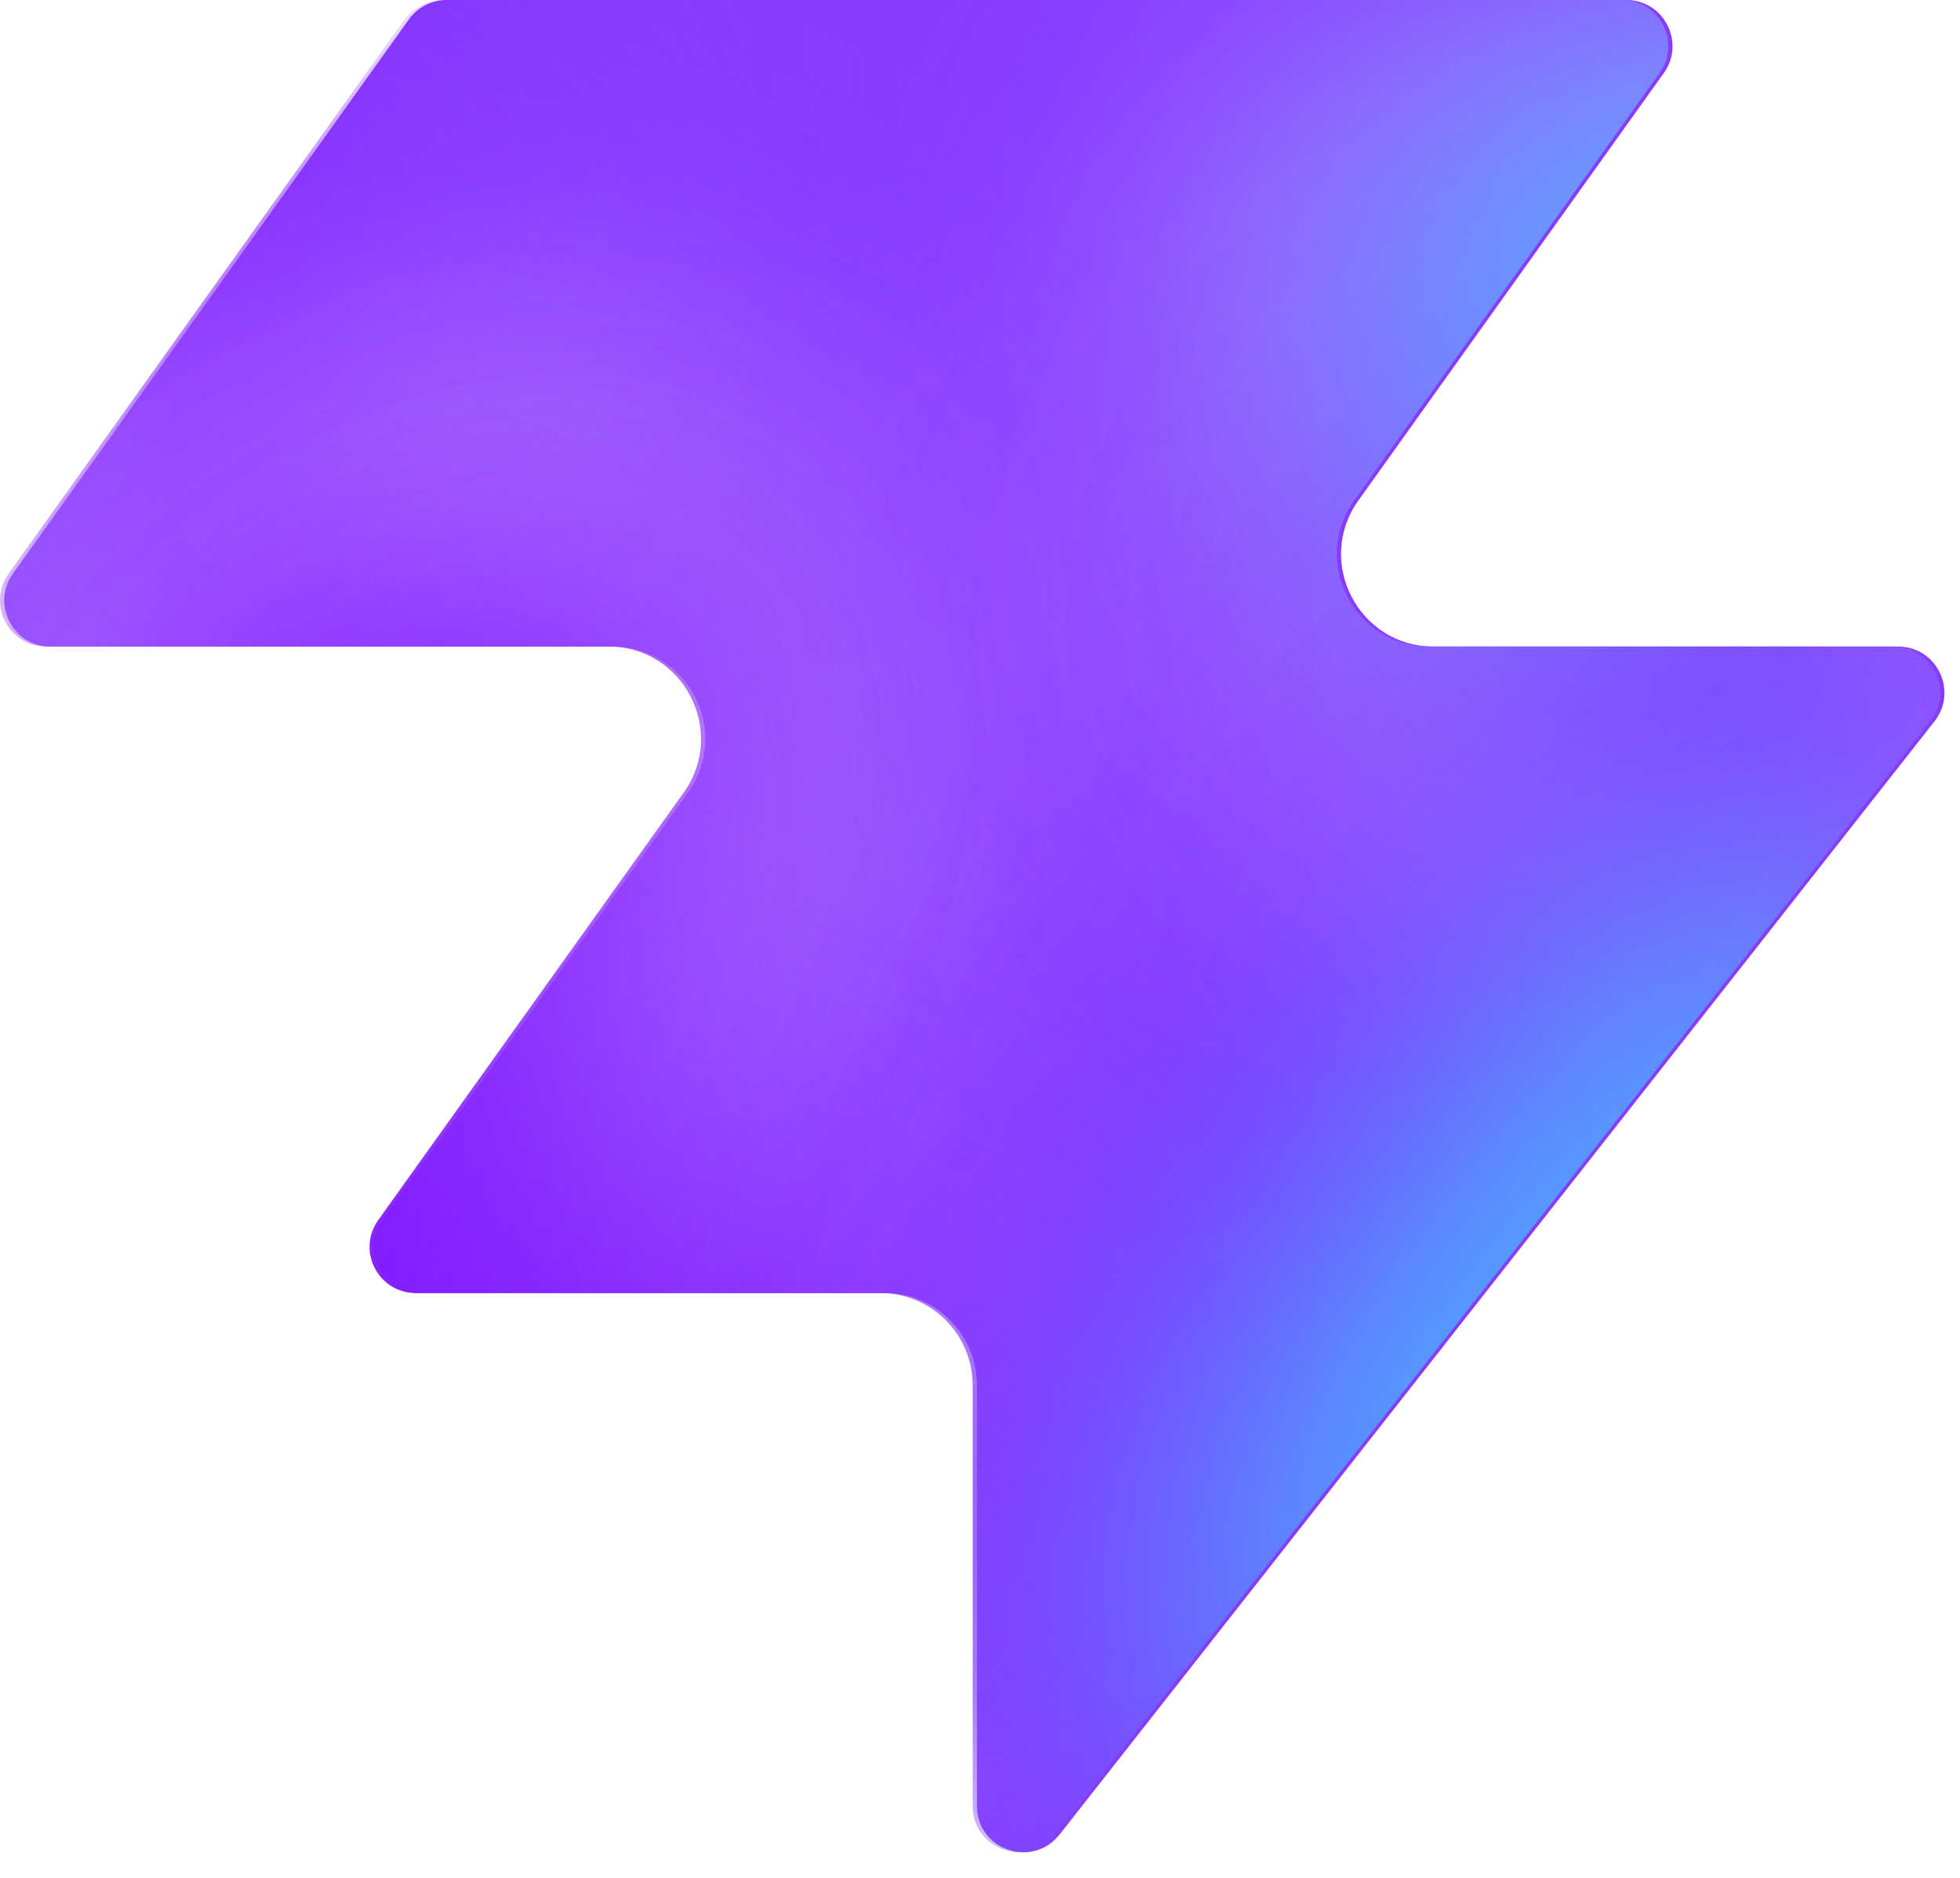
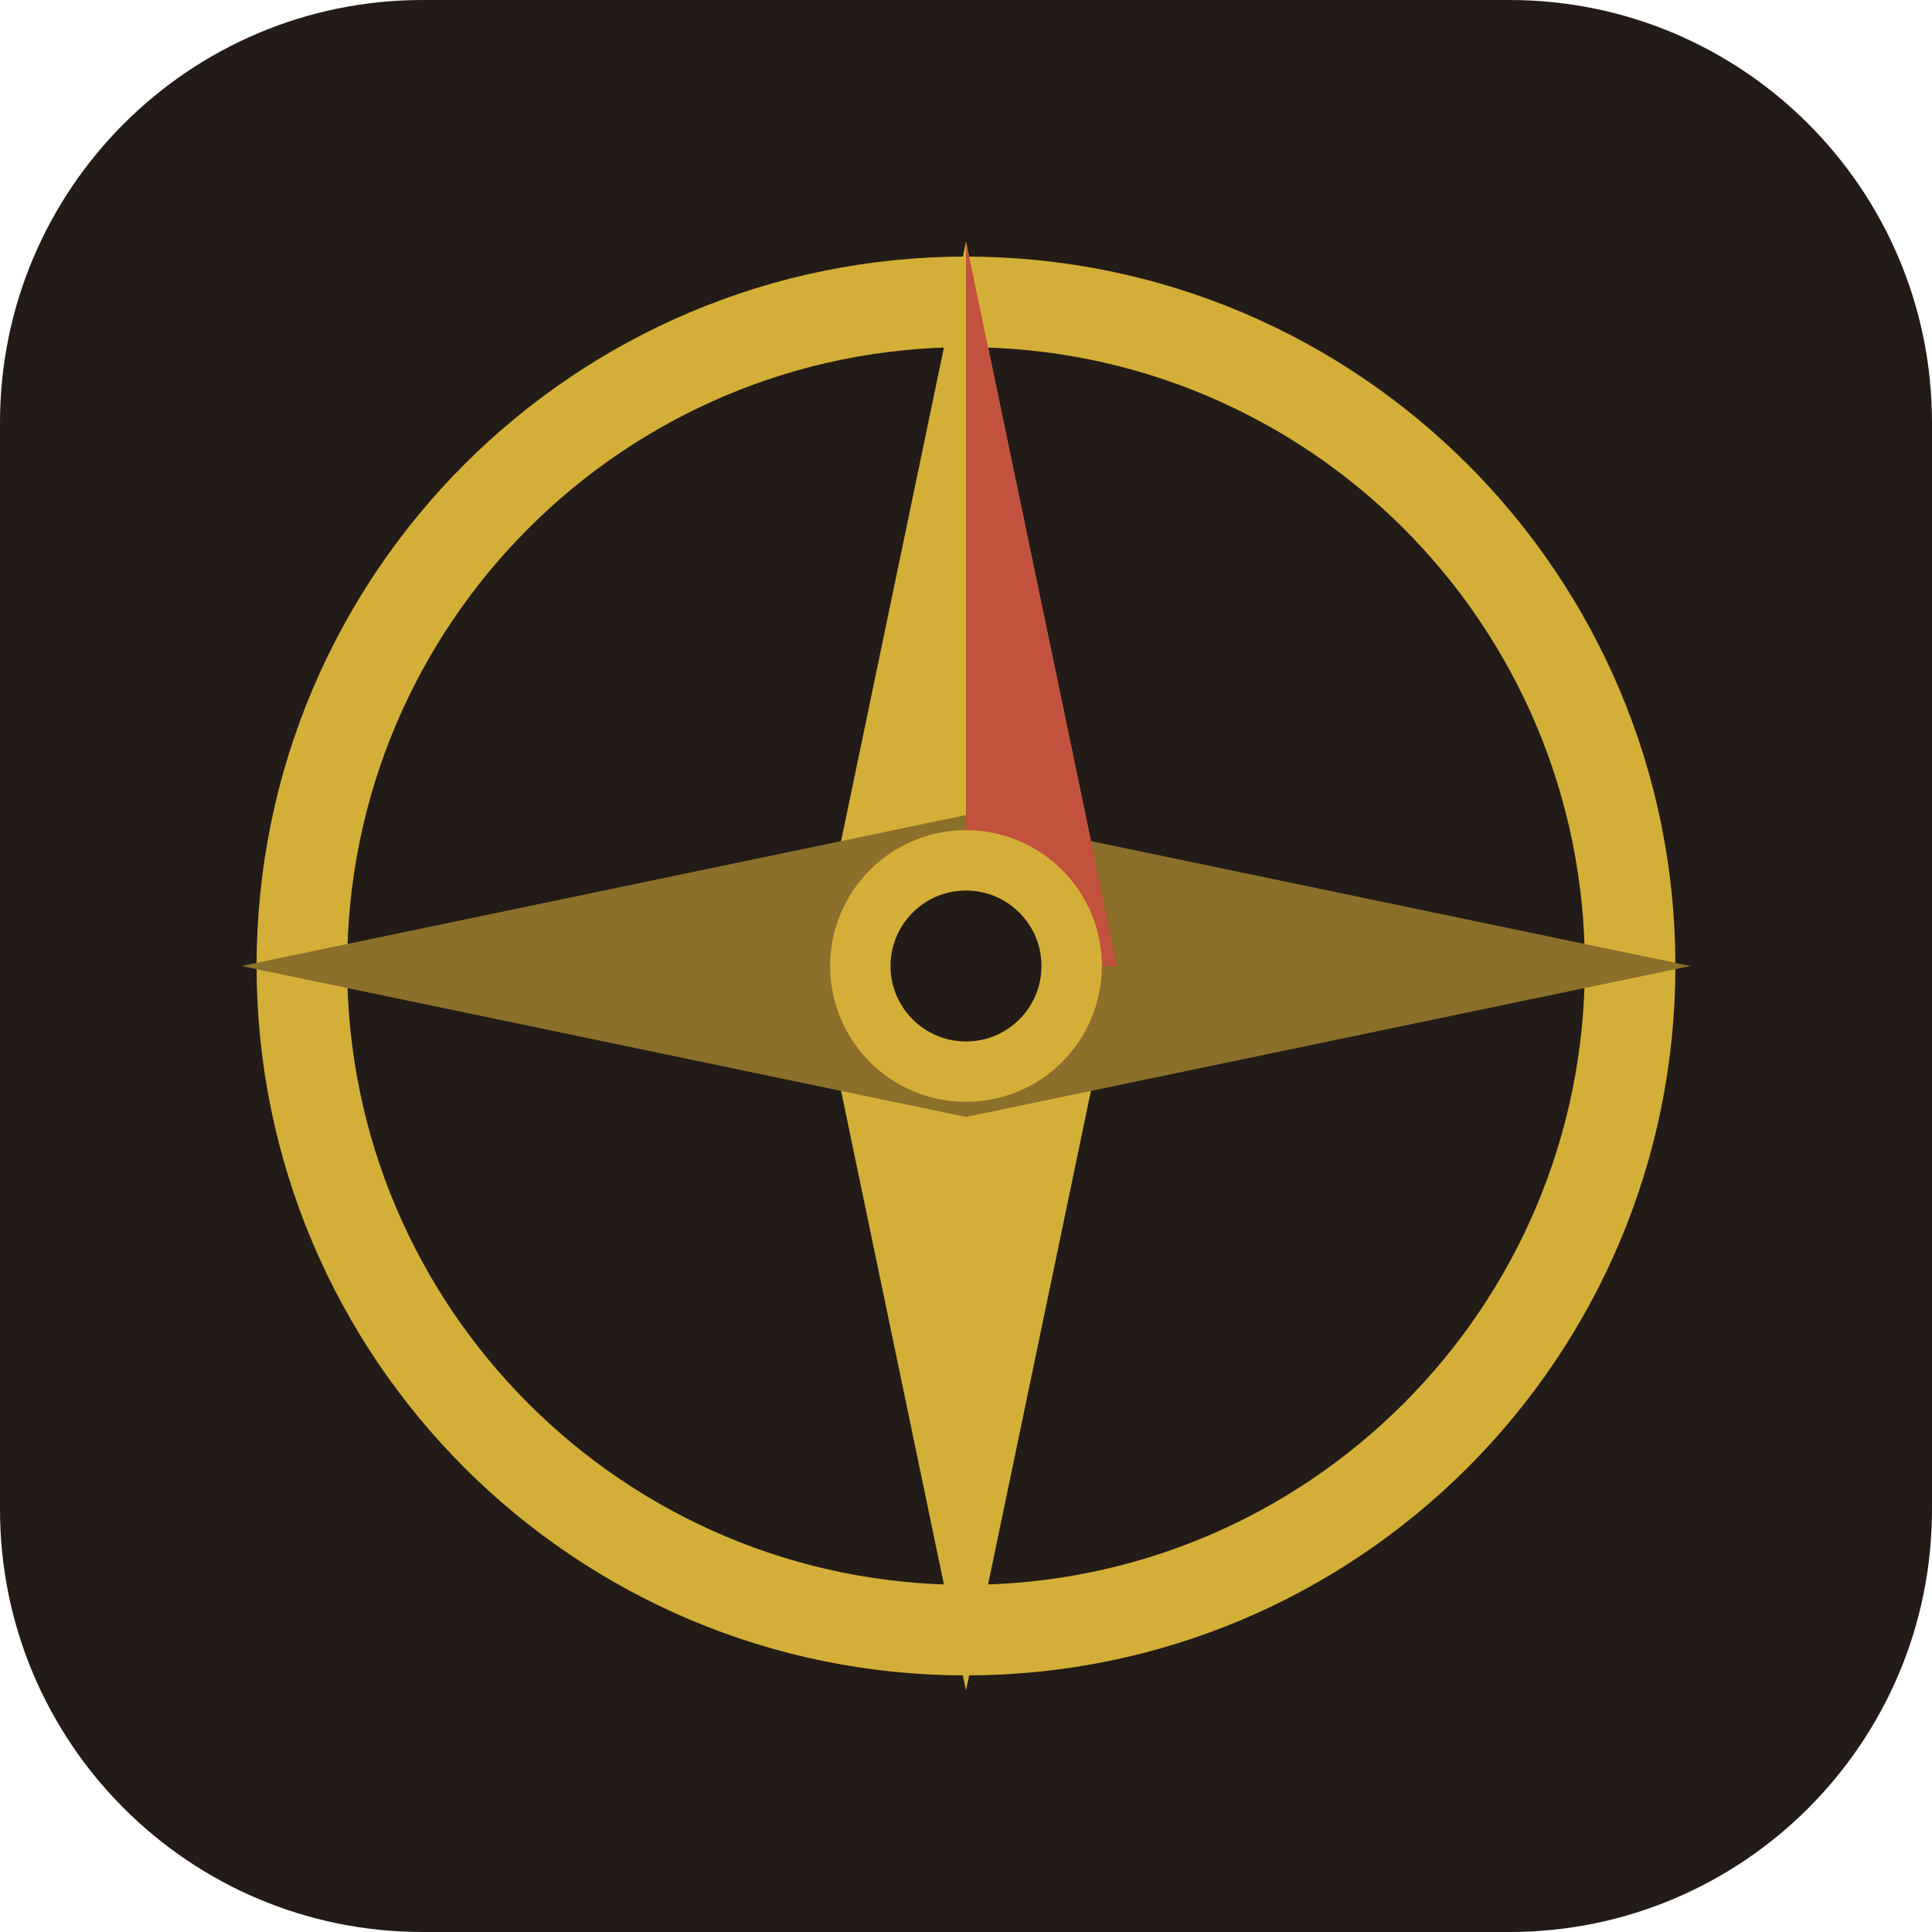
- <svg xmlns="http://www.w3.org/2000/svg" width="48" height="46" fill="none" viewBox="0 0 48 46">
-   <path fill="#863bff" d="M25.946 44.938c-.664.845-2.021.375-2.021-.698V33.937a2.26 2.26 0 0 0-2.262-2.262H10.287c-.92 0-1.456-1.04-.92-1.788l7.48-10.471c1.07-1.497 0-3.578-1.842-3.578H1.237c-.92 0-1.456-1.04-.92-1.788L10.013.474c.214-.297.556-.474.92-.474h28.894c.92 0 1.456 1.04.92 1.788l-7.48 10.471c-1.07 1.498 0 3.579 1.842 3.579h11.377c.943 0 1.473 1.088.89 1.83L25.947 44.94z" style="fill:#863bff;fill:color(display-p3 .525 .23 1);fill-opacity:1" />
-   <mask id="a" width="48" height="46" x="0" y="0" maskUnits="userSpaceOnUse" style="mask-type:alpha">
-     <path fill="#000" d="M25.842 44.938c-.664.844-2.021.375-2.021-.698V33.937a2.26 2.26 0 0 0-2.262-2.262H10.183c-.92 0-1.456-1.04-.92-1.788l7.48-10.471c1.07-1.498 0-3.579-1.842-3.579H1.133c-.92 0-1.456-1.04-.92-1.787L9.91.473c.214-.297.556-.474.92-.474h28.894c.92 0 1.456 1.04.92 1.788l-7.48 10.471c-1.07 1.498 0 3.578 1.842 3.578h11.377c.943 0 1.473 1.088.89 1.832L25.843 44.94z" style="fill:#000;fill-opacity:1" />
-   </mask>
-   <g mask="url(#a)">
-     <g filter="url(#b)">
-       <ellipse cx="5.508" cy="14.704" fill="#ede6ff" rx="5.508" ry="14.704" style="fill:#ede6ff;fill:color(display-p3 .927 .903 1);fill-opacity:1" transform="matrix(.00324 1 1 -.00324 -4.47 31.516)" />
-     </g>
-     <g filter="url(#c)">
-       <ellipse cx="10.399" cy="29.851" fill="#ede6ff" rx="10.399" ry="29.851" style="fill:#ede6ff;fill:color(display-p3 .927 .903 1);fill-opacity:1" transform="matrix(.00324 1 1 -.00324 -39.328 7.883)" />
-     </g>
-     <g filter="url(#d)">
-       <ellipse cx="5.508" cy="30.487" fill="#7e14ff" rx="5.508" ry="30.487" style="fill:#7e14ff;fill:color(display-p3 .492 .077 1);fill-opacity:1" transform="rotate(89.814 -25.913 -14.639)scale(1 -1)" />
-     </g>
-     <g filter="url(#e)">
-       <ellipse cx="5.508" cy="30.599" fill="#7e14ff" rx="5.508" ry="30.599" style="fill:#7e14ff;fill:color(display-p3 .492 .077 1);fill-opacity:1" transform="rotate(89.814 -32.644 -3.334)scale(1 -1)" />
-     </g>
-     <g filter="url(#f)">
-       <ellipse cx="5.508" cy="30.599" fill="#7e14ff" rx="5.508" ry="30.599" style="fill:#7e14ff;fill:color(display-p3 .492 .077 1);fill-opacity:1" transform="matrix(.00324 1 1 -.00324 -34.34 30.47)" />
-     </g>
-     <g filter="url(#g)">
-       <ellipse cx="14.072" cy="22.078" fill="#ede6ff" rx="14.072" ry="22.078" style="fill:#ede6ff;fill:color(display-p3 .927 .903 1);fill-opacity:1" transform="rotate(93.35 24.506 48.493)scale(-1 1)" />
-     </g>
-     <g filter="url(#h)">
-       <ellipse cx="3.47" cy="21.501" fill="#7e14ff" rx="3.47" ry="21.501" style="fill:#7e14ff;fill:color(display-p3 .492 .077 1);fill-opacity:1" transform="rotate(89.009 28.708 47.59)scale(-1 1)" />
-     </g>
-     <g filter="url(#i)">
-       <ellipse cx="3.47" cy="21.501" fill="#7e14ff" rx="3.47" ry="21.501" style="fill:#7e14ff;fill:color(display-p3 .492 .077 1);fill-opacity:1" transform="rotate(89.009 28.708 47.59)scale(-1 1)" />
-     </g>
-     <g filter="url(#j)">
-       <ellipse cx=".387" cy="8.972" fill="#7e14ff" rx="4.407" ry="29.108" style="fill:#7e14ff;fill:color(display-p3 .492 .077 1);fill-opacity:1" transform="rotate(39.51 .387 8.972)" />
-     </g>
-     <g filter="url(#k)">
-       <ellipse cx="47.523" cy="-6.092" fill="#7e14ff" rx="4.407" ry="29.108" style="fill:#7e14ff;fill:color(display-p3 .492 .077 1);fill-opacity:1" transform="rotate(37.892 47.523 -6.092)" />
-     </g>
-     <g filter="url(#l)">
-       <ellipse cx="41.412" cy="6.333" fill="#47bfff" rx="5.971" ry="9.665" style="fill:#47bfff;fill:color(display-p3 .28 .748 1);fill-opacity:1" transform="rotate(37.892 41.412 6.333)" />
-     </g>
-     <g filter="url(#m)">
-       <ellipse cx="-1.879" cy="38.332" fill="#7e14ff" rx="4.407" ry="29.108" style="fill:#7e14ff;fill:color(display-p3 .492 .077 1);fill-opacity:1" transform="rotate(37.892 -1.88 38.332)" />
-     </g>
-     <g filter="url(#n)">
-       <ellipse cx="-1.879" cy="38.332" fill="#7e14ff" rx="4.407" ry="29.108" style="fill:#7e14ff;fill:color(display-p3 .492 .077 1);fill-opacity:1" transform="rotate(37.892 -1.88 38.332)" />
-     </g>
-     <g filter="url(#o)">
-       <ellipse cx="35.651" cy="29.907" fill="#7e14ff" rx="4.407" ry="29.108" style="fill:#7e14ff;fill:color(display-p3 .492 .077 1);fill-opacity:1" transform="rotate(37.892 35.651 29.907)" />
-     </g>
-     <g filter="url(#p)">
-       <ellipse cx="38.418" cy="32.4" fill="#47bfff" rx="5.971" ry="15.297" style="fill:#47bfff;fill:color(display-p3 .28 .748 1);fill-opacity:1" transform="rotate(37.892 38.418 32.4)" />
-     </g>
-   </g>
-   <defs>
-     <filter id="b" width="60.045" height="41.654" x="-19.77" y="16.149" color-interpolation-filters="sRGB" filterUnits="userSpaceOnUse">
-       <feFlood flood-opacity="0" result="BackgroundImageFix" />
-       <feBlend in="SourceGraphic" in2="BackgroundImageFix" result="shape" />
-       <feGaussianBlur result="effect1_foregroundBlur_2002_17158" stdDeviation="7.659" />
-     </filter>
-     <filter id="c" width="90.34" height="51.437" x="-54.613" y="-7.533" color-interpolation-filters="sRGB" filterUnits="userSpaceOnUse">
-       <feFlood flood-opacity="0" result="BackgroundImageFix" />
-       <feBlend in="SourceGraphic" in2="BackgroundImageFix" result="shape" />
-       <feGaussianBlur result="effect1_foregroundBlur_2002_17158" stdDeviation="7.659" />
-     </filter>
-     <filter id="d" width="79.355" height="29.4" x="-49.64" y="2.03" color-interpolation-filters="sRGB" filterUnits="userSpaceOnUse">
-       <feFlood flood-opacity="0" result="BackgroundImageFix" />
-       <feBlend in="SourceGraphic" in2="BackgroundImageFix" result="shape" />
-       <feGaussianBlur result="effect1_foregroundBlur_2002_17158" stdDeviation="4.596" />
-     </filter>
-     <filter id="e" width="79.579" height="29.4" x="-45.045" y="20.029" color-interpolation-filters="sRGB" filterUnits="userSpaceOnUse">
-       <feFlood flood-opacity="0" result="BackgroundImageFix" />
-       <feBlend in="SourceGraphic" in2="BackgroundImageFix" result="shape" />
-       <feGaussianBlur result="effect1_foregroundBlur_2002_17158" stdDeviation="4.596" />
-     </filter>
-     <filter id="f" width="79.579" height="29.4" x="-43.513" y="21.178" color-interpolation-filters="sRGB" filterUnits="userSpaceOnUse">
-       <feFlood flood-opacity="0" result="BackgroundImageFix" />
-       <feBlend in="SourceGraphic" in2="BackgroundImageFix" result="shape" />
-       <feGaussianBlur result="effect1_foregroundBlur_2002_17158" stdDeviation="4.596" />
-     </filter>
-     <filter id="g" width="74.749" height="58.852" x="15.756" y="-17.901" color-interpolation-filters="sRGB" filterUnits="userSpaceOnUse">
-       <feFlood flood-opacity="0" result="BackgroundImageFix" />
-       <feBlend in="SourceGraphic" in2="BackgroundImageFix" result="shape" />
-       <feGaussianBlur result="effect1_foregroundBlur_2002_17158" stdDeviation="7.659" />
-     </filter>
-     <filter id="h" width="61.377" height="25.362" x="23.548" y="2.284" color-interpolation-filters="sRGB" filterUnits="userSpaceOnUse">
-       <feFlood flood-opacity="0" result="BackgroundImageFix" />
-       <feBlend in="SourceGraphic" in2="BackgroundImageFix" result="shape" />
-       <feGaussianBlur result="effect1_foregroundBlur_2002_17158" stdDeviation="4.596" />
-     </filter>
-     <filter id="i" width="61.377" height="25.362" x="23.548" y="2.284" color-interpolation-filters="sRGB" filterUnits="userSpaceOnUse">
-       <feFlood flood-opacity="0" result="BackgroundImageFix" />
-       <feBlend in="SourceGraphic" in2="BackgroundImageFix" result="shape" />
-       <feGaussianBlur result="effect1_foregroundBlur_2002_17158" stdDeviation="4.596" />
-     </filter>
-     <filter id="j" width="56.045" height="63.649" x="-27.636" y="-22.853" color-interpolation-filters="sRGB" filterUnits="userSpaceOnUse">
-       <feFlood flood-opacity="0" result="BackgroundImageFix" />
-       <feBlend in="SourceGraphic" in2="BackgroundImageFix" result="shape" />
-       <feGaussianBlur result="effect1_foregroundBlur_2002_17158" stdDeviation="4.596" />
-     </filter>
-     <filter id="k" width="54.814" height="64.646" x="20.116" y="-38.415" color-interpolation-filters="sRGB" filterUnits="userSpaceOnUse">
-       <feFlood flood-opacity="0" result="BackgroundImageFix" />
-       <feBlend in="SourceGraphic" in2="BackgroundImageFix" result="shape" />
-       <feGaussianBlur result="effect1_foregroundBlur_2002_17158" stdDeviation="4.596" />
-     </filter>
-     <filter id="l" width="33.541" height="35.313" x="24.641" y="-11.323" color-interpolation-filters="sRGB" filterUnits="userSpaceOnUse">
-       <feFlood flood-opacity="0" result="BackgroundImageFix" />
-       <feBlend in="SourceGraphic" in2="BackgroundImageFix" result="shape" />
-       <feGaussianBlur result="effect1_foregroundBlur_2002_17158" stdDeviation="4.596" />
-     </filter>
-     <filter id="m" width="54.814" height="64.646" x="-29.286" y="6.009" color-interpolation-filters="sRGB" filterUnits="userSpaceOnUse">
-       <feFlood flood-opacity="0" result="BackgroundImageFix" />
-       <feBlend in="SourceGraphic" in2="BackgroundImageFix" result="shape" />
-       <feGaussianBlur result="effect1_foregroundBlur_2002_17158" stdDeviation="4.596" />
-     </filter>
-     <filter id="n" width="54.814" height="64.646" x="-29.286" y="6.009" color-interpolation-filters="sRGB" filterUnits="userSpaceOnUse">
-       <feFlood flood-opacity="0" result="BackgroundImageFix" />
-       <feBlend in="SourceGraphic" in2="BackgroundImageFix" result="shape" />
-       <feGaussianBlur result="effect1_foregroundBlur_2002_17158" stdDeviation="4.596" />
-     </filter>
-     <filter id="o" width="54.814" height="64.646" x="8.244" y="-2.416" color-interpolation-filters="sRGB" filterUnits="userSpaceOnUse">
-       <feFlood flood-opacity="0" result="BackgroundImageFix" />
-       <feBlend in="SourceGraphic" in2="BackgroundImageFix" result="shape" />
-       <feGaussianBlur result="effect1_foregroundBlur_2002_17158" stdDeviation="4.596" />
-     </filter>
-     <filter id="p" width="39.409" height="43.623" x="18.713" y="10.588" color-interpolation-filters="sRGB" filterUnits="userSpaceOnUse">
-       <feFlood flood-opacity="0" result="BackgroundImageFix" />
-       <feBlend in="SourceGraphic" in2="BackgroundImageFix" result="shape" />
-       <feGaussianBlur result="effect1_foregroundBlur_2002_17158" stdDeviation="4.596" />
-     </filter>
-   </defs>
+ <svg xmlns="http://www.w3.org/2000/svg" viewBox="0 0 64 64">
+   <rect width="64" height="64" rx="14" fill="#231b17" />
+   <circle cx="32" cy="32" r="22" fill="none" stroke="#d4af37" stroke-width="3" />
+   <path d="M32 8 L37 32 L32 56 L27 32 Z" fill="#d4af37" />
+   <path d="M8 32 L32 27 L56 32 L32 37 Z" fill="#8b6f2a" />
+   <path d="M32 8 L37 32 L32 32 Z" fill="#c2513d" />
+   <circle cx="32" cy="32" r="3.5" fill="#231b17" stroke="#d4af37" stroke-width="2" />
</svg>
